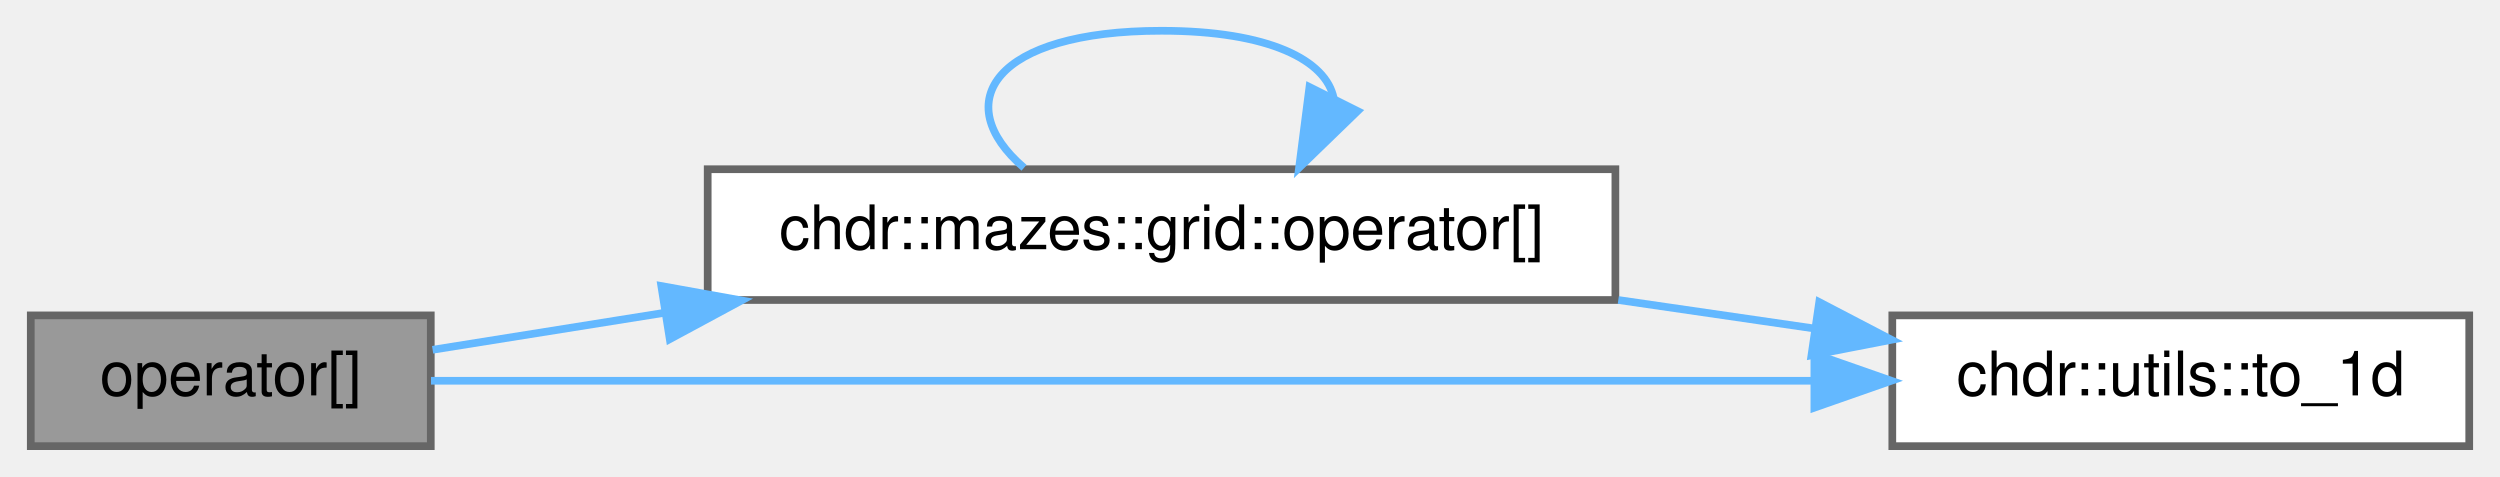
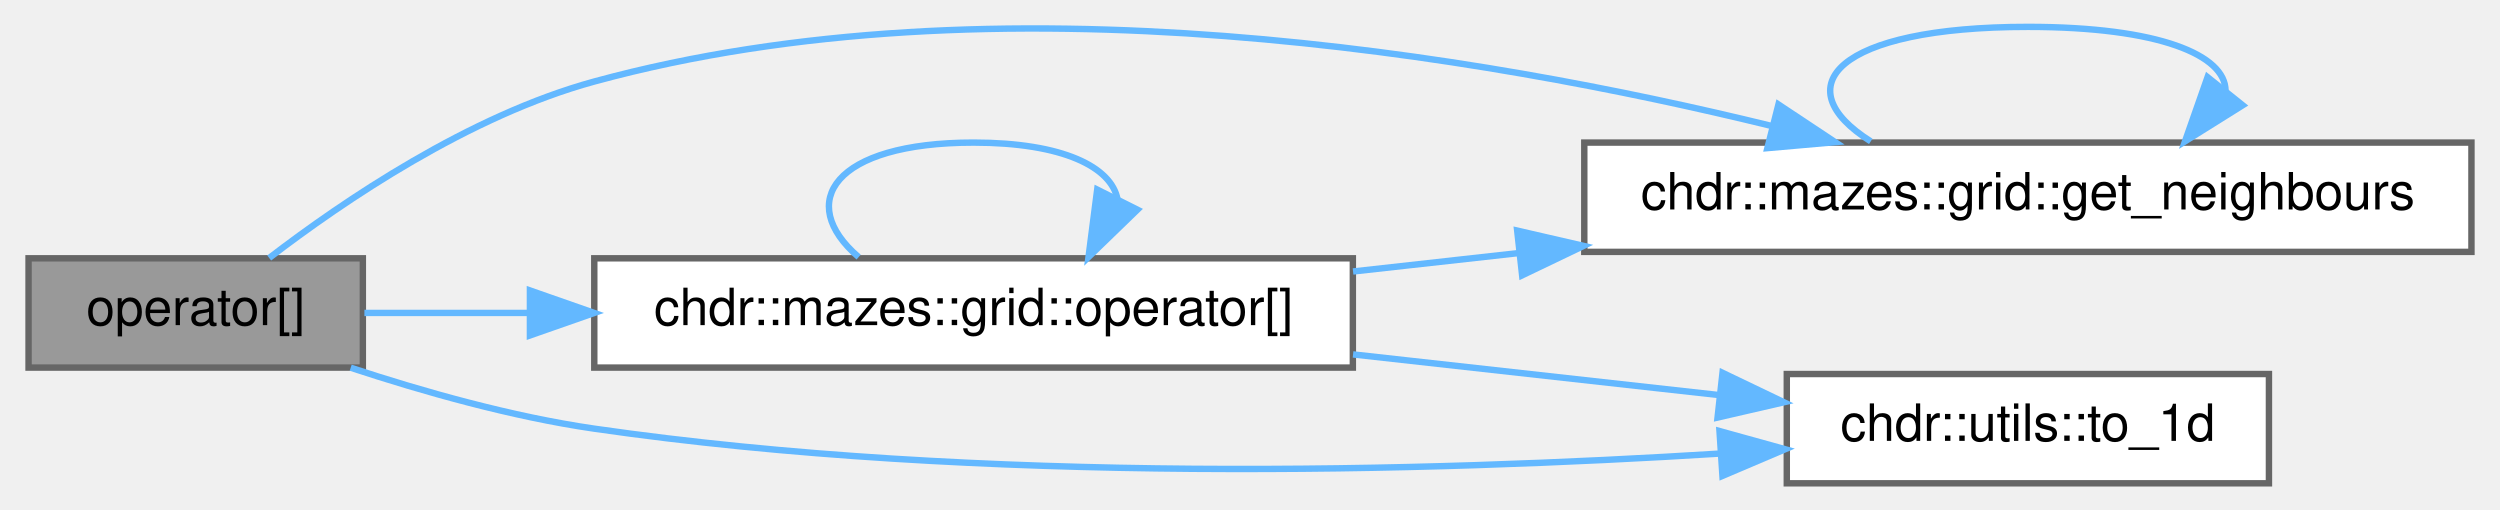
- <svg xmlns="http://www.w3.org/2000/svg" xmlns:xlink="http://www.w3.org/1999/xlink" width="325pt" height="62pt" viewBox="0.00 0.00 325.00 62.00">
-   <g id="graph0" class="graph" transform="scale(1 1) rotate(0) translate(4 58)">
+ <svg xmlns="http://www.w3.org/2000/svg" xmlns:xlink="http://www.w3.org/1999/xlink" width="388pt" height="79pt" viewBox="0.00 0.00 388.00 79.18">
+   <g id="graph0" class="graph" transform="scale(1 1) rotate(0) translate(4 75.18)">
    <g id="Node000001" class="node">
      <g id="a_Node000001">
        <a xlink:title="Retrieves the node at a specified coordinate.">
-           <polygon fill="#999999" stroke="#666666" points="52,-17 0,-17 0,0 52,0 52,-17" />
-           <text text-anchor="middle" x="26" y="-6.6" font-family="Helvetica,sans-Serif" font-size="8.00">operator[]</text>
+           <polygon fill="#999999" stroke="#666666" points="52,-35 0,-35 0,-18 52,-18 52,-35" />
+           <text text-anchor="middle" x="26" y="-24.6" font-family="Helvetica,sans-Serif" font-size="8.00">operator[]</text>
        </a>
      </g>
    </g>
    <g id="Node000002" class="node">
      <g id="a_Node000002">
-         <a xlink:href="../../dd/de3/classchdr_1_1mazes_1_1grid_ad8b85d86fc073f5557471a856975a9a2.html#ad8b85d86fc073f5557471a856975a9a2" target="_top" xlink:title="Retrieves the node at a specified coordinate.">
-           <polygon fill="white" stroke="#666666" points="206,-36 88,-36 88,-19 206,-19 206,-36" />
-           <text text-anchor="middle" x="147" y="-25.6" font-family="Helvetica,sans-Serif" font-size="8.00">chdr::mazes::grid::operator[]</text>
+         <a xlink:href="../../dd/de3/classchdr_1_1mazes_1_1grid_a0abdfb4af71cccf812fb2b7150f0cc72.html#a0abdfb4af71cccf812fb2b7150f0cc72" target="_top" xlink:title="Retrieves the neighbours of a node within the grid.">
+           <polygon fill="white" stroke="#666666" points="380,-53 242,-53 242,-36 380,-36 380,-53" />
+           <text text-anchor="middle" x="311" y="-42.6" font-family="Helvetica,sans-Serif" font-size="8.00">chdr::mazes::grid::get_neighbours</text>
        </a>
      </g>
    </g>
    <g id="edge1_Node000001_Node000002" class="edge">
      <g id="a_edge1_Node000001_Node000002">
        <a xlink:title=" ">
-           <path fill="none" stroke="#63b8ff" d="M52.24,-12.53C61.13,-13.95 71.57,-15.62 82.2,-17.31" />
-           <polygon fill="#63b8ff" stroke="#63b8ff" points="81.97,-20.82 92.4,-18.94 83.07,-13.91 81.97,-20.82" />
+           <path fill="none" stroke="#63b8ff" d="M37.43,-35.05C48.98,-43.91 68.55,-57.19 88,-62.5 150.46,-79.56 226.2,-66.6 271.12,-55.59" />
+           <polygon fill="#63b8ff" stroke="#63b8ff" points="272.2,-58.93 281.03,-53.07 270.48,-52.14 272.2,-58.93" />
        </a>
      </g>
    </g>
    <g id="Node000003" class="node">
      <g id="a_Node000003">
-         <a xlink:href="../../d2/dcb/structchdr_1_1utils_a5741e93a4c4f5630e7c86bda862cf611.html#a5741e93a4c4f5630e7c86bda862cf611" target="_top" xlink:title="Maps a multidimensional index to a one-dimensional array index.">
-           <polygon fill="white" stroke="#666666" points="317,-17 242,-17 242,0 317,0 317,-17" />
-           <text text-anchor="middle" x="279.5" y="-6.6" font-family="Helvetica,sans-Serif" font-size="8.00">chdr::utils::to_1d</text>
+         <a xlink:href="../../dd/de3/classchdr_1_1mazes_1_1grid_ad8b85d86fc073f5557471a856975a9a2.html#ad8b85d86fc073f5557471a856975a9a2" target="_top" xlink:title="Retrieves the node at a specified coordinate.">
+           <polygon fill="white" stroke="#666666" points="206,-35 88,-35 88,-18 206,-18 206,-35" />
+           <text text-anchor="middle" x="147" y="-24.6" font-family="Helvetica,sans-Serif" font-size="8.00">chdr::mazes::grid::operator[]</text>
        </a>
      </g>
    </g>
-     <g id="edge4_Node000001_Node000003" class="edge">
-       <g id="a_edge4_Node000001_Node000003">
+     <g id="edge3_Node000001_Node000003" class="edge">
+       <g id="a_edge3_Node000001_Node000003">
        <a xlink:title=" ">
-           <path fill="none" stroke="#63b8ff" d="M52.03,-8.5C93.85,-8.5 178.55,-8.5 231.68,-8.5" />
-           <polygon fill="#63b8ff" stroke="#63b8ff" points="231.87,-12 241.87,-8.5 231.87,-5 231.87,-12" />
+           <path fill="none" stroke="#63b8ff" d="M52.24,-26.5C59.95,-26.5 68.83,-26.5 77.99,-26.5" />
+           <polygon fill="#63b8ff" stroke="#63b8ff" points="77.99,-30 87.99,-26.5 77.99,-23 77.99,-30" />
+         </a>
+       </g>
+     </g>
+     <g id="Node000004" class="node">
+       <g id="a_Node000004">
+         <a xlink:href="../../d2/dcb/structchdr_1_1utils_a5741e93a4c4f5630e7c86bda862cf611.html#a5741e93a4c4f5630e7c86bda862cf611" target="_top" xlink:title="Maps a multidimensional index to a one-dimensional array index.">
+           <polygon fill="white" stroke="#666666" points="348.5,-17 273.5,-17 273.5,0 348.5,0 348.5,-17" />
+           <text text-anchor="middle" x="311" y="-6.6" font-family="Helvetica,sans-Serif" font-size="8.00">chdr::utils::to_1d</text>
+         </a>
+       </g>
+     </g>
+     <g id="edge7_Node000001_Node000004" class="edge">
+       <g id="a_edge7_Node000001_Node000004">
+         <a xlink:title=" ">
+           <path fill="none" stroke="#63b8ff" d="M50.11,-17.98C61.37,-14.27 75.21,-10.35 88,-8.5 147.98,0.17 218.04,-1.81 263.16,-4.63" />
+           <polygon fill="#63b8ff" stroke="#63b8ff" points="263.03,-8.13 273.24,-5.3 263.49,-1.15 263.03,-8.13" />
        </a>
      </g>
    </g>
    <g id="edge2_Node000002_Node000002" class="edge">
      <g id="a_edge2_Node000002_Node000002">
        <a xlink:title=" ">
-           <path fill="none" stroke="#63b8ff" d="M129.12,-36.19C119.24,-44.67 125.2,-54 147,-54 160.96,-54 168.43,-50.17 169.39,-45.19" />
-           <polygon fill="#63b8ff" stroke="#63b8ff" points="172.49,-43.56 164.88,-36.19 166.23,-46.69 172.49,-43.56" />
+           <path fill="none" stroke="#63b8ff" d="M286.56,-53.19C273.07,-61.67 281.21,-71 311,-71 331.48,-71 341.73,-66.59 341.75,-61.08" />
+           <polygon fill="#63b8ff" stroke="#63b8ff" points="344.42,-58.81 335.44,-53.19 338.95,-63.18 344.42,-58.81" />
        </a>
      </g>
    </g>
-     <g id="edge3_Node000002_Node000003" class="edge">
-       <g id="a_edge3_Node000002_Node000003">
+     <g id="edge4_Node000003_Node000002" class="edge">
+       <g id="a_edge4_Node000003_Node000002">
        <a xlink:title=" ">
-           <path fill="none" stroke="#63b8ff" d="M206.38,-19C214.87,-17.76 223.52,-16.5 231.75,-15.31" />
-           <polygon fill="#63b8ff" stroke="#63b8ff" points="232.5,-18.73 241.89,-13.83 231.49,-11.81 232.5,-18.73" />
+           <path fill="none" stroke="#63b8ff" d="M206.03,-32.95C214.38,-33.88 223.09,-34.84 231.75,-35.81" />
+           <polygon fill="#63b8ff" stroke="#63b8ff" points="231.56,-39.31 241.88,-36.93 232.33,-32.35 231.56,-39.31" />
+         </a>
+       </g>
+     </g>
+     <g id="edge5_Node000003_Node000003" class="edge">
+       <g id="a_edge5_Node000003_Node000003">
+         <a xlink:title=" ">
+           <path fill="none" stroke="#63b8ff" d="M129.12,-35.19C119.24,-43.67 125.2,-53 147,-53 160.96,-53 168.43,-49.17 169.39,-44.19" />
+           <polygon fill="#63b8ff" stroke="#63b8ff" points="172.49,-42.56 164.88,-35.19 166.23,-45.69 172.49,-42.56" />
+         </a>
+       </g>
+     </g>
+     <g id="edge6_Node000003_Node000004" class="edge">
+       <g id="a_edge6_Node000003_Node000004">
+         <a xlink:title=" ">
+           <path fill="none" stroke="#63b8ff" d="M206.03,-20.05C224.7,-17.98 245.14,-15.71 262.93,-13.73" />
+           <polygon fill="#63b8ff" stroke="#63b8ff" points="263.5,-17.19 273.05,-12.61 262.73,-10.23 263.5,-17.19" />
        </a>
      </g>
    </g>
  </g>
</svg>
